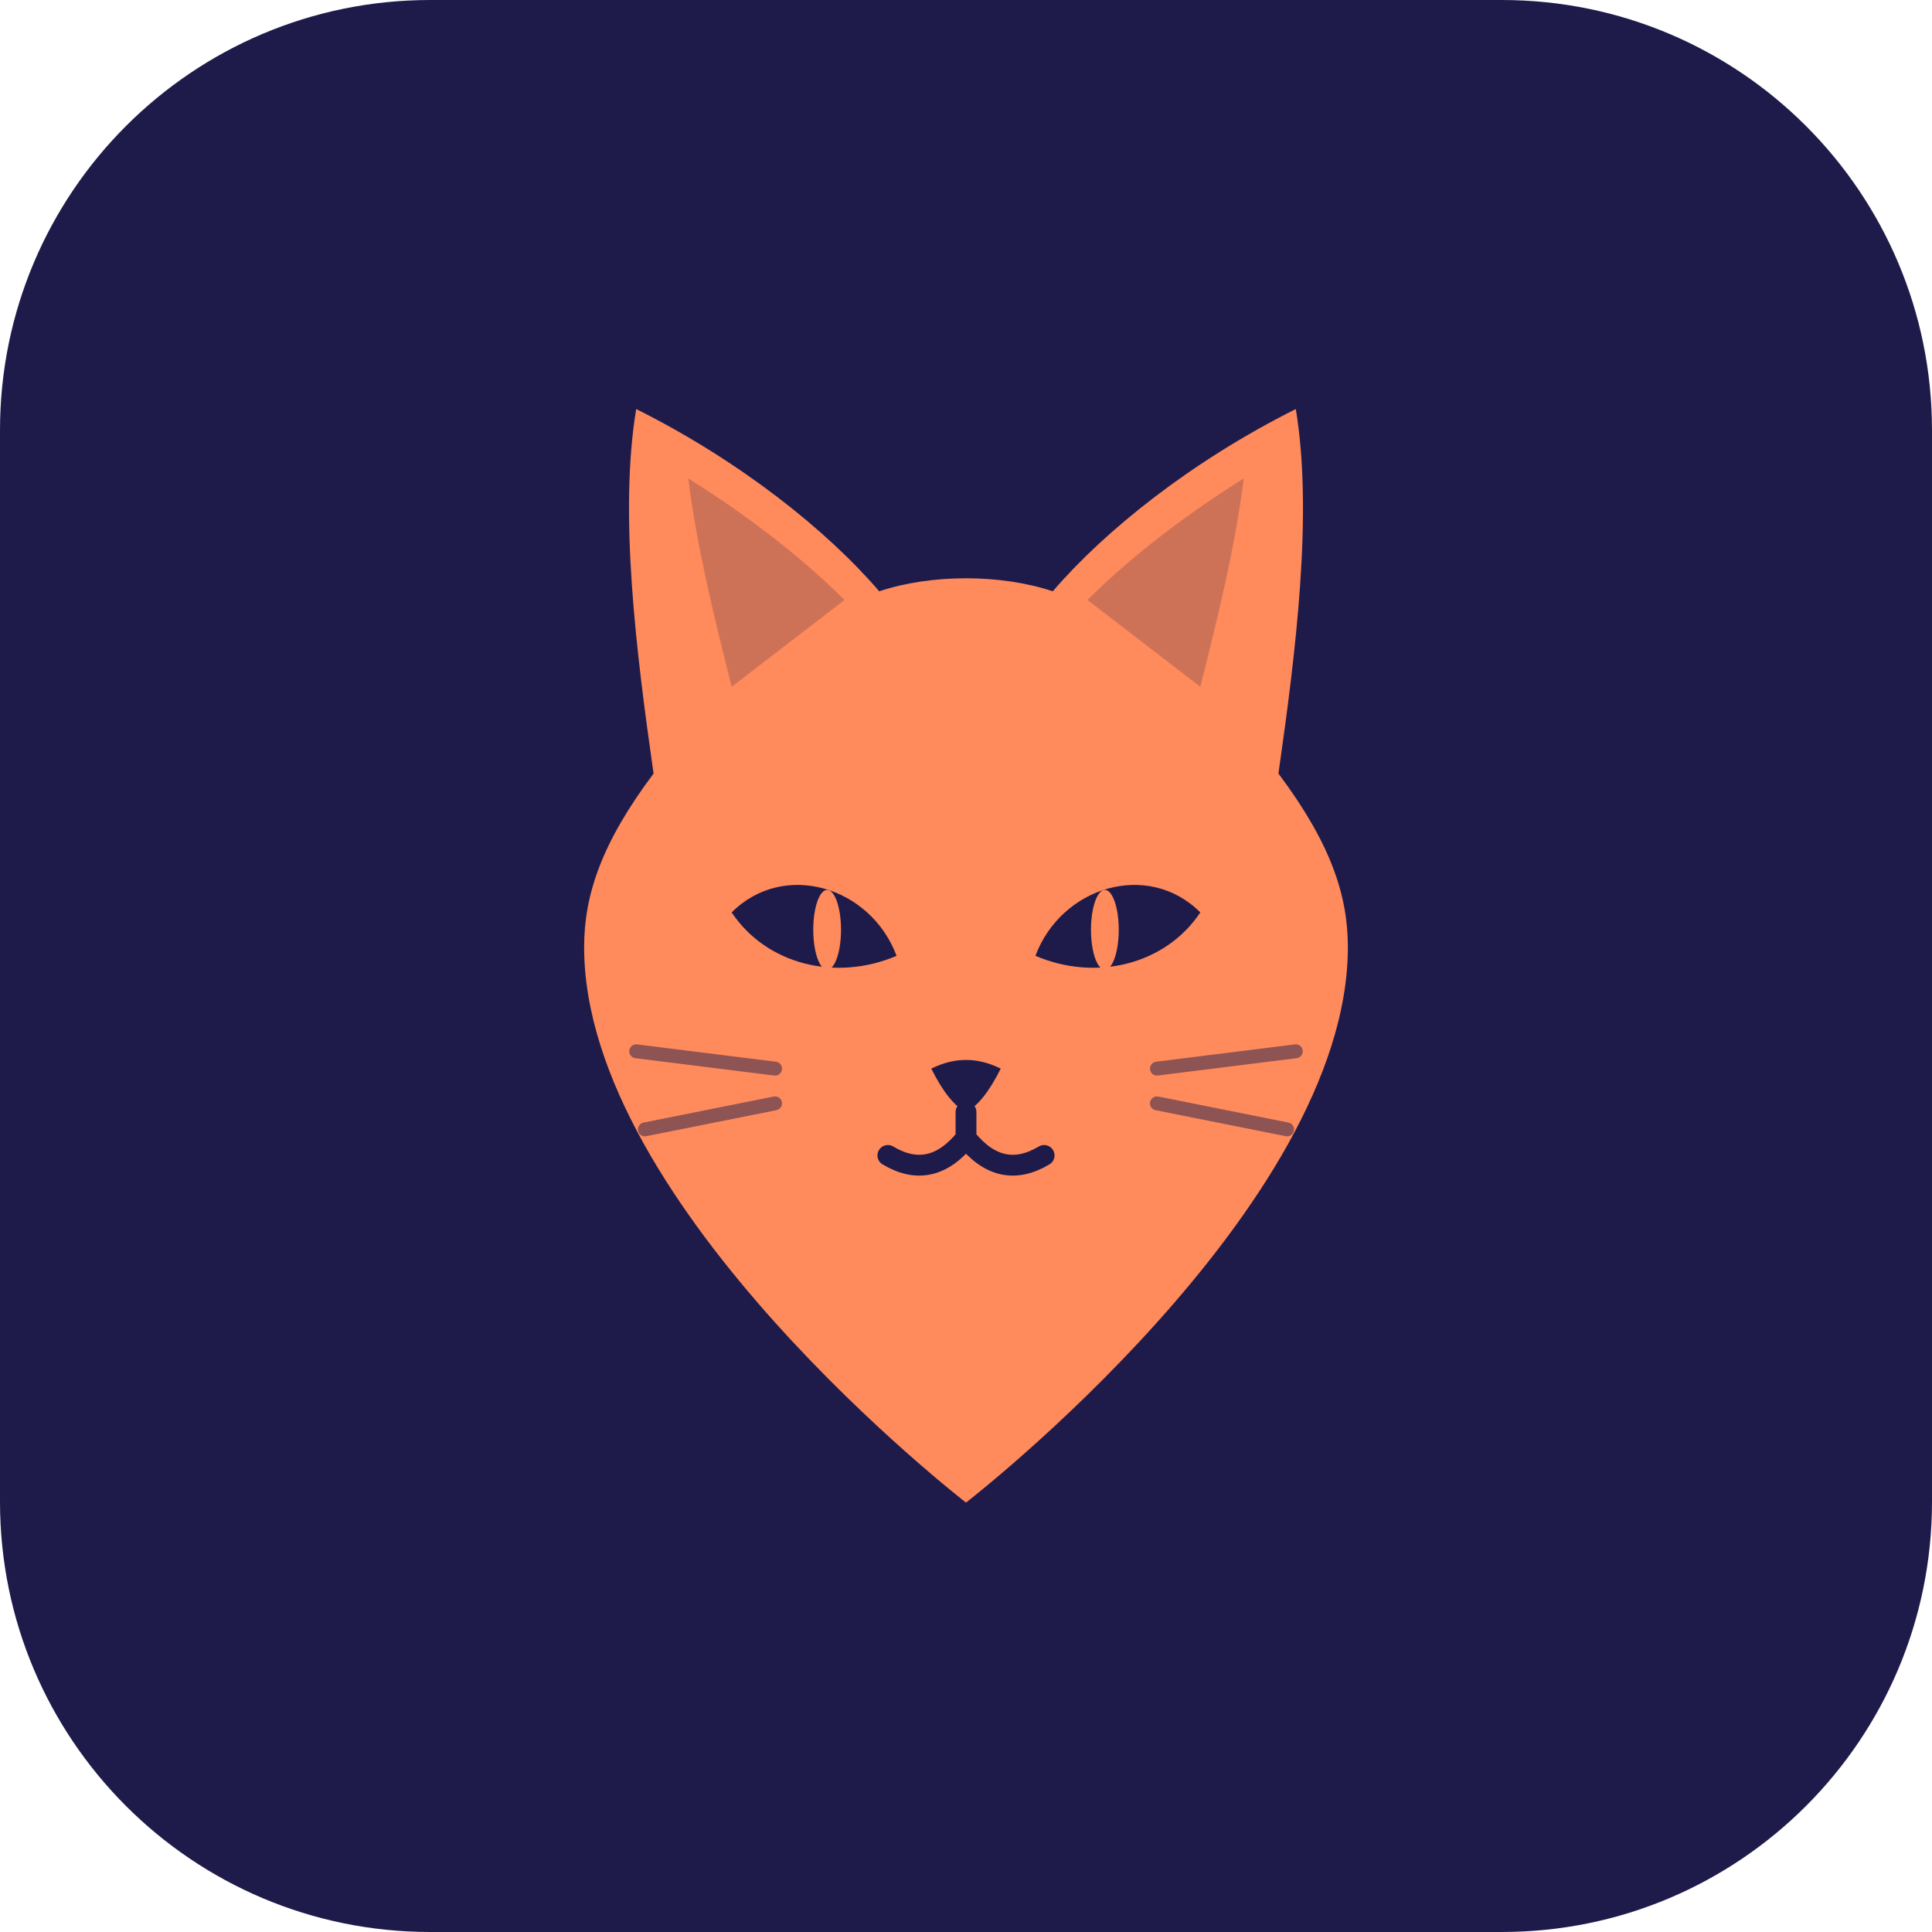
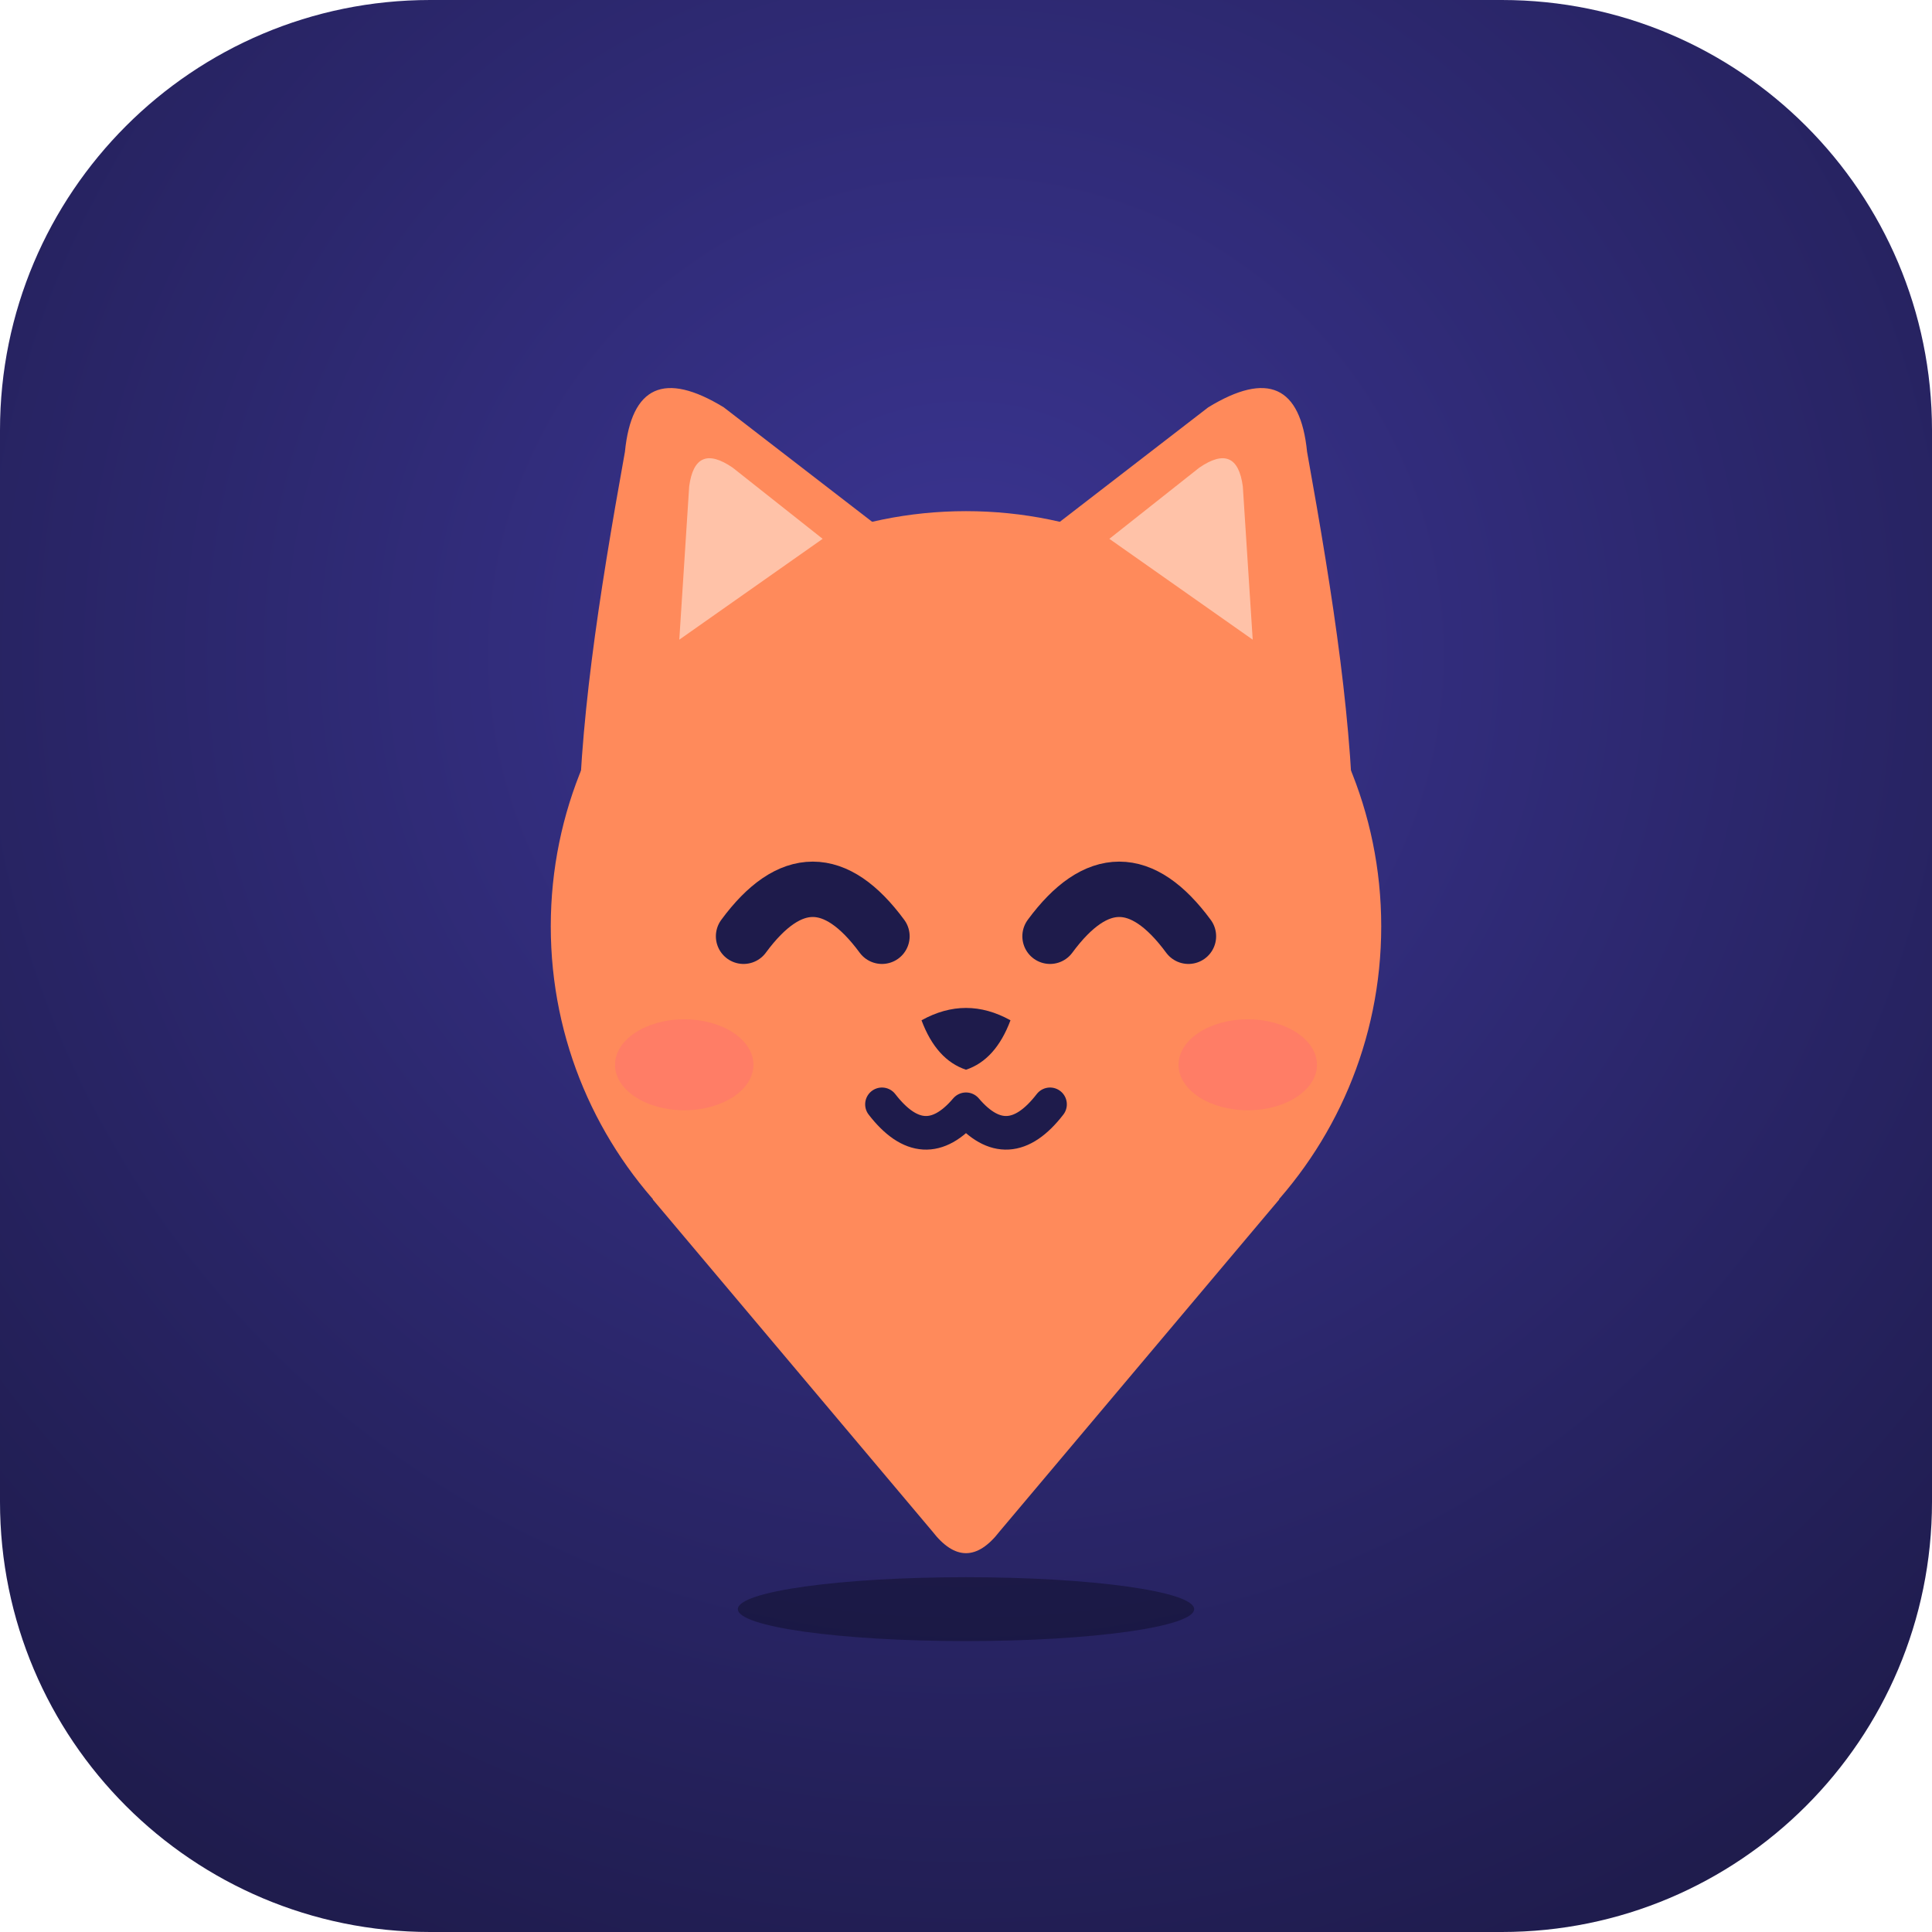
<svg xmlns="http://www.w3.org/2000/svg" viewBox="0 0 512 512">
-   <rect width="512" height="512" rx="114" fill="#1E1B4B" />
-   <g transform="translate(118 90) scale(2.3)">
-     <path d="M24 50 C22 36 20 20 22 8 C34 14 44 22 50 29 C56 27 64 27 70 29 C76 22 86 14 98 8 C100 20 98 36 96 50 C102 58 104 64 104 70 C104 100 60 134 60 134 C60 134 16 100 16 70 C16 64 18 58 24 50 Z" fill="#FF8A5B" />
-     <path d="M28 16 C36 21 42 26 46 30 L33 40 C31 32 29 24 28 16 Z M92 16 C84 21 78 26 74 30 L87 40 C89 32 91 24 92 16 Z" fill="#1E1B4B" opacity="0.22" />
-     <path d="M33 66 C39 60 49 63 52 71 C45 74 37 72 33 66 Z" fill="#1E1B4B" />
-     <path d="M87 66 C81 60 71 63 68 71 C75 74 83 72 87 66 Z" fill="#1E1B4B" />
-     <ellipse cx="44" cy="68" rx="1.6" ry="4.6" fill="#FF8A5B" />
-     <ellipse cx="76" cy="68" rx="1.6" ry="4.6" fill="#FF8A5B" />
-     <path d="M56 84 Q60 82 64 84 Q62 88 60 89 Q58 88 56 84 Z" fill="#1E1B4B" />
-     <path d="M60 89 L60 92 M60 92 Q56 97 51 94 M60 92 Q64 97 69 94" fill="none" stroke="#1E1B4B" stroke-width="2.4" stroke-linecap="round" />
-     <path d="M38 84 L22 82 M38 88 L23 91 M82 84 L98 82 M82 88 L97 91" fill="none" stroke="#1E1B4B" stroke-width="1.6" stroke-linecap="round" opacity="0.5" />
+   <defs>
+     <radialGradient id="bg" cx="50%" cy="34%" r="75%">
+       <stop offset="0" stop-color="#3B3593" />
+       <stop offset="1" stop-color="#1E1B4B" />
+     </radialGradient>
+   </defs>
+   <rect width="512" height="512" rx="114" fill="url(#bg)" />
+   <ellipse cx="256.0" cy="426.44" rx="60.462" ry="8.465" fill="#0B0A22" opacity="0.45" />
+   <g transform="translate(98.8 62.1) scale(2.62)">
+     <g fill="#FF8A5B">
+       <circle cx="60" cy="70" r="42" />
+       <path d="M20.8 62 C20.8 50 22.8 37 25.5 22 Q26.5 12 35.5 17.5 L53 31 L40 62 Z" />
+       <path d="M99.2 62 C99.2 50 97.2 37 94.5 22 Q93.5 12 84.5 17.5 L67 31 L80 62 Z" />
+       <path d="M28.3 97.6 L56.6 131.2 Q60 135.6 63.4 131.2 L91.7 97.6 Z" />
+     </g>
+     <path d="M31 41 L32 25.5 Q32.6 21 36.4 23.6 L45.5 30.8 Z M89 41 L88 25.5 Q87.4 21 83.6 23.6 L74.5 30.8 Z" fill="#FFC2A8" />
+     <path d="M37.5 71 Q44.5 61.5 51.5 71 M68.5 71 Q75.5 61.5 82.5 71" fill="none" stroke="#1E1B4B" stroke-width="5.6" stroke-linecap="round" />
+     <ellipse cx="31.5" cy="84" rx="7" ry="4.6" fill="#FF5E7E" opacity="0.3" />
+     <ellipse cx="88.5" cy="84" rx="7" ry="4.6" fill="#FF5E7E" opacity="0.3" />
+     <path d="M55.5 79.5 Q60 77 64.5 79.5 Q63 83.5 60 84.5 Q57 83.5 55.5 79.5 Z" fill="#1E1B4B" />
+     <path d="M51.5 88 Q55.75 93.5 60 88.5 Q64.25 93.5 68.5 88" fill="none" stroke="#1E1B4B" stroke-width="3.4" stroke-linecap="round" stroke-linejoin="round" />
  </g>
</svg>
